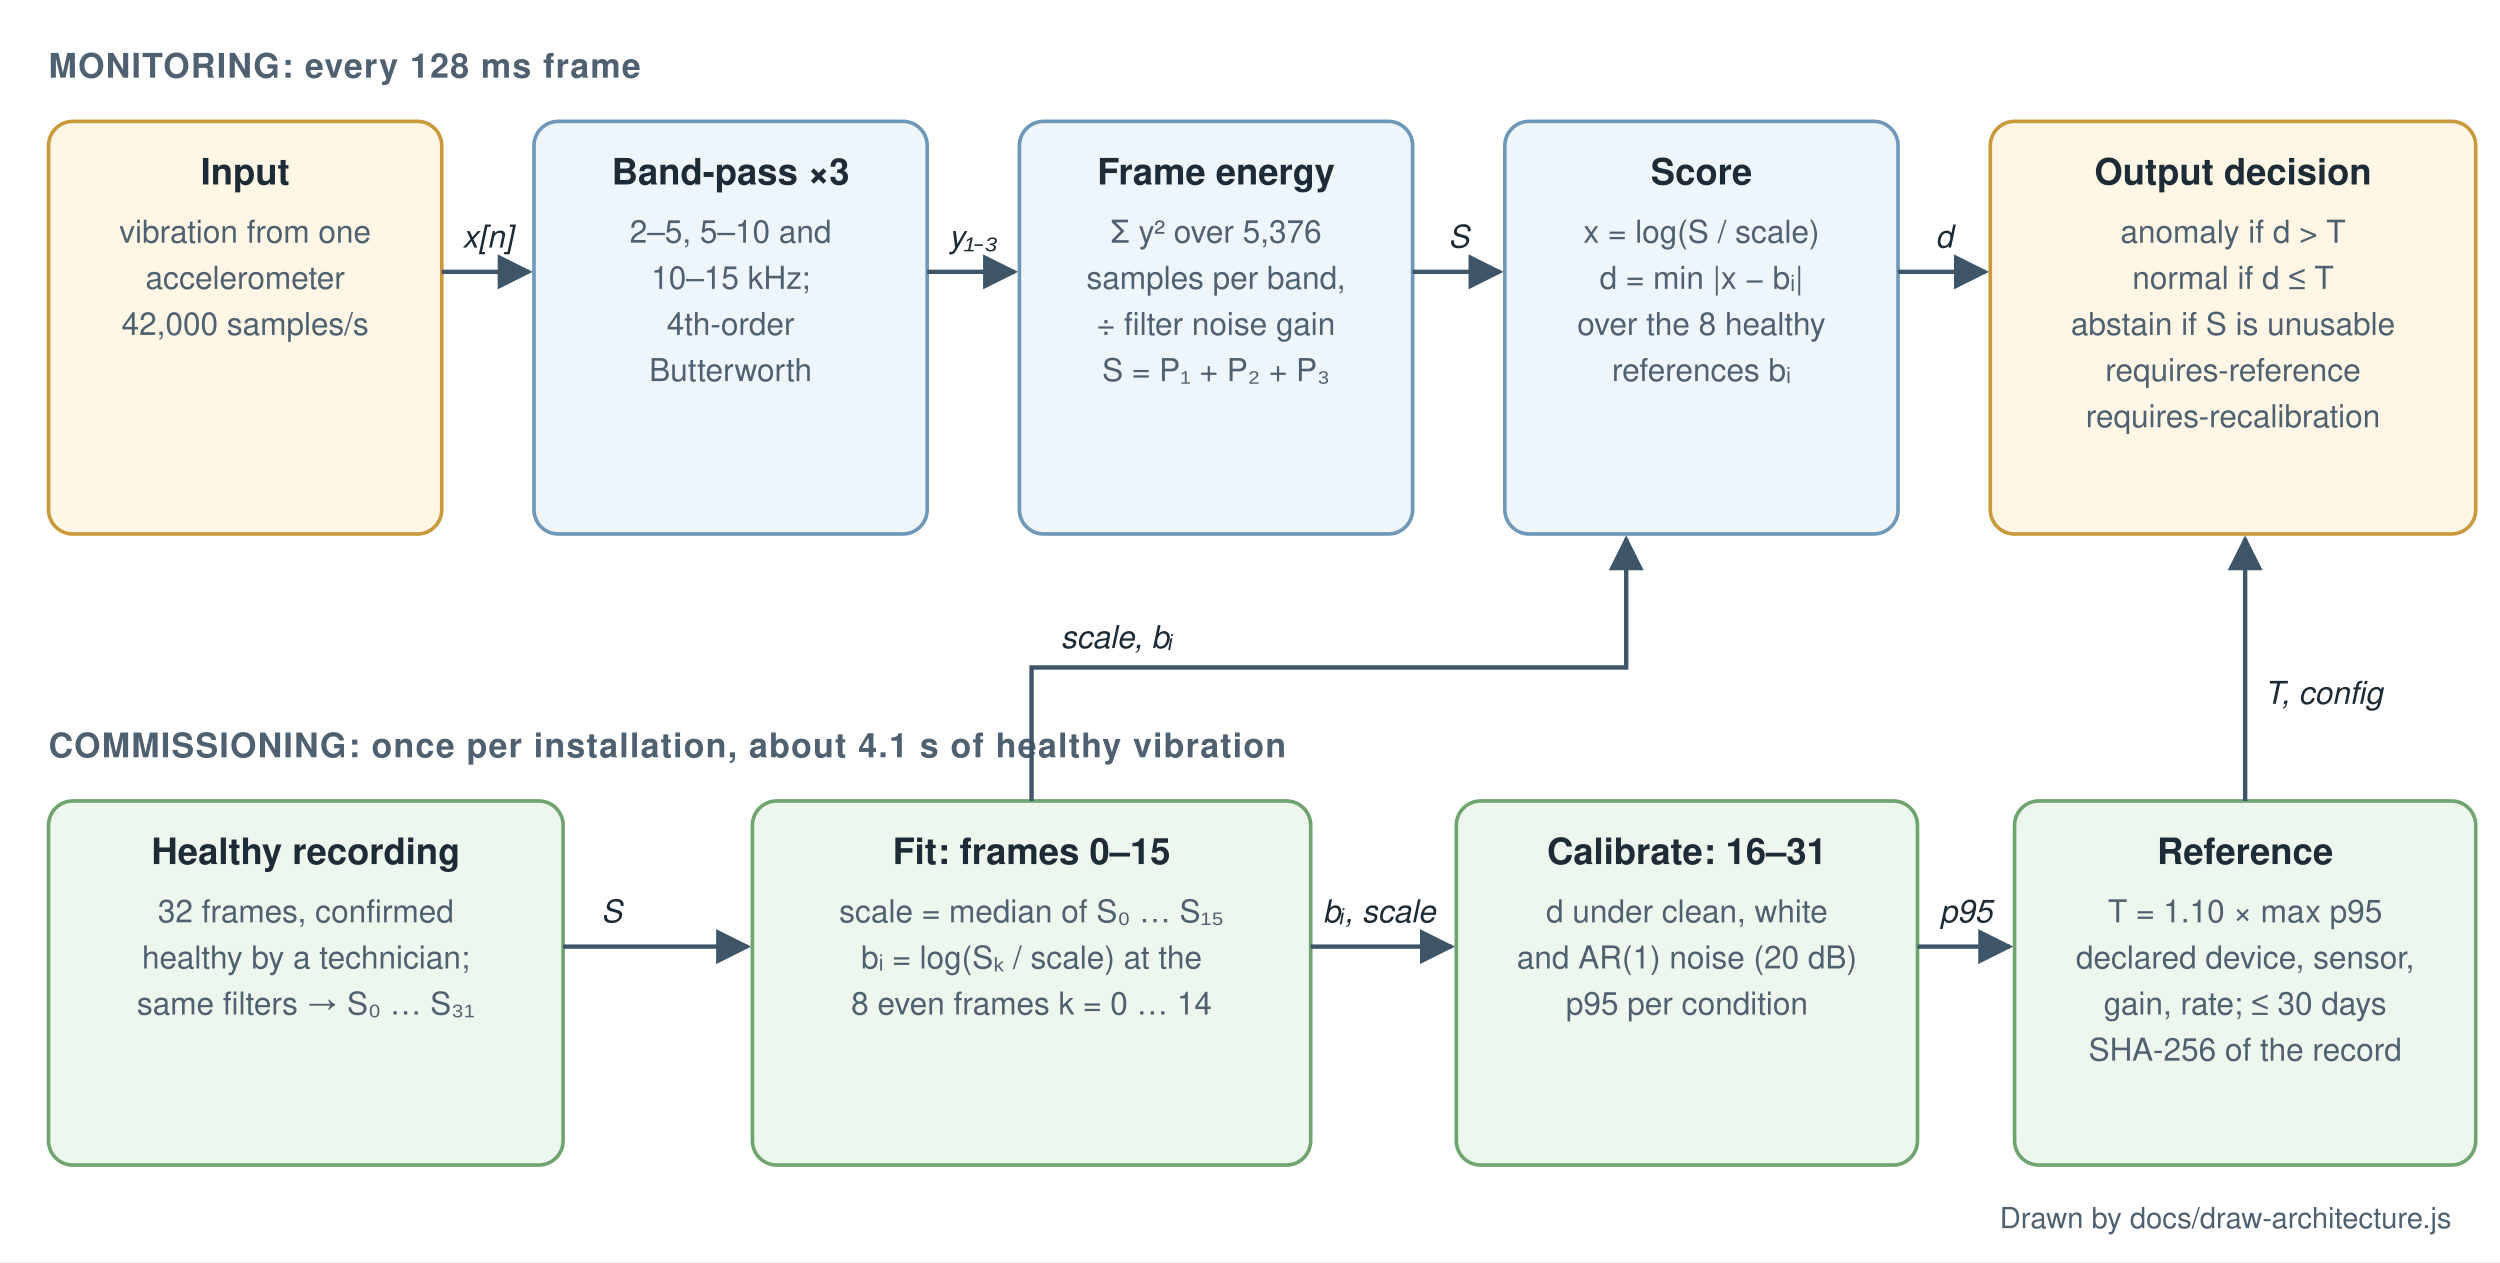
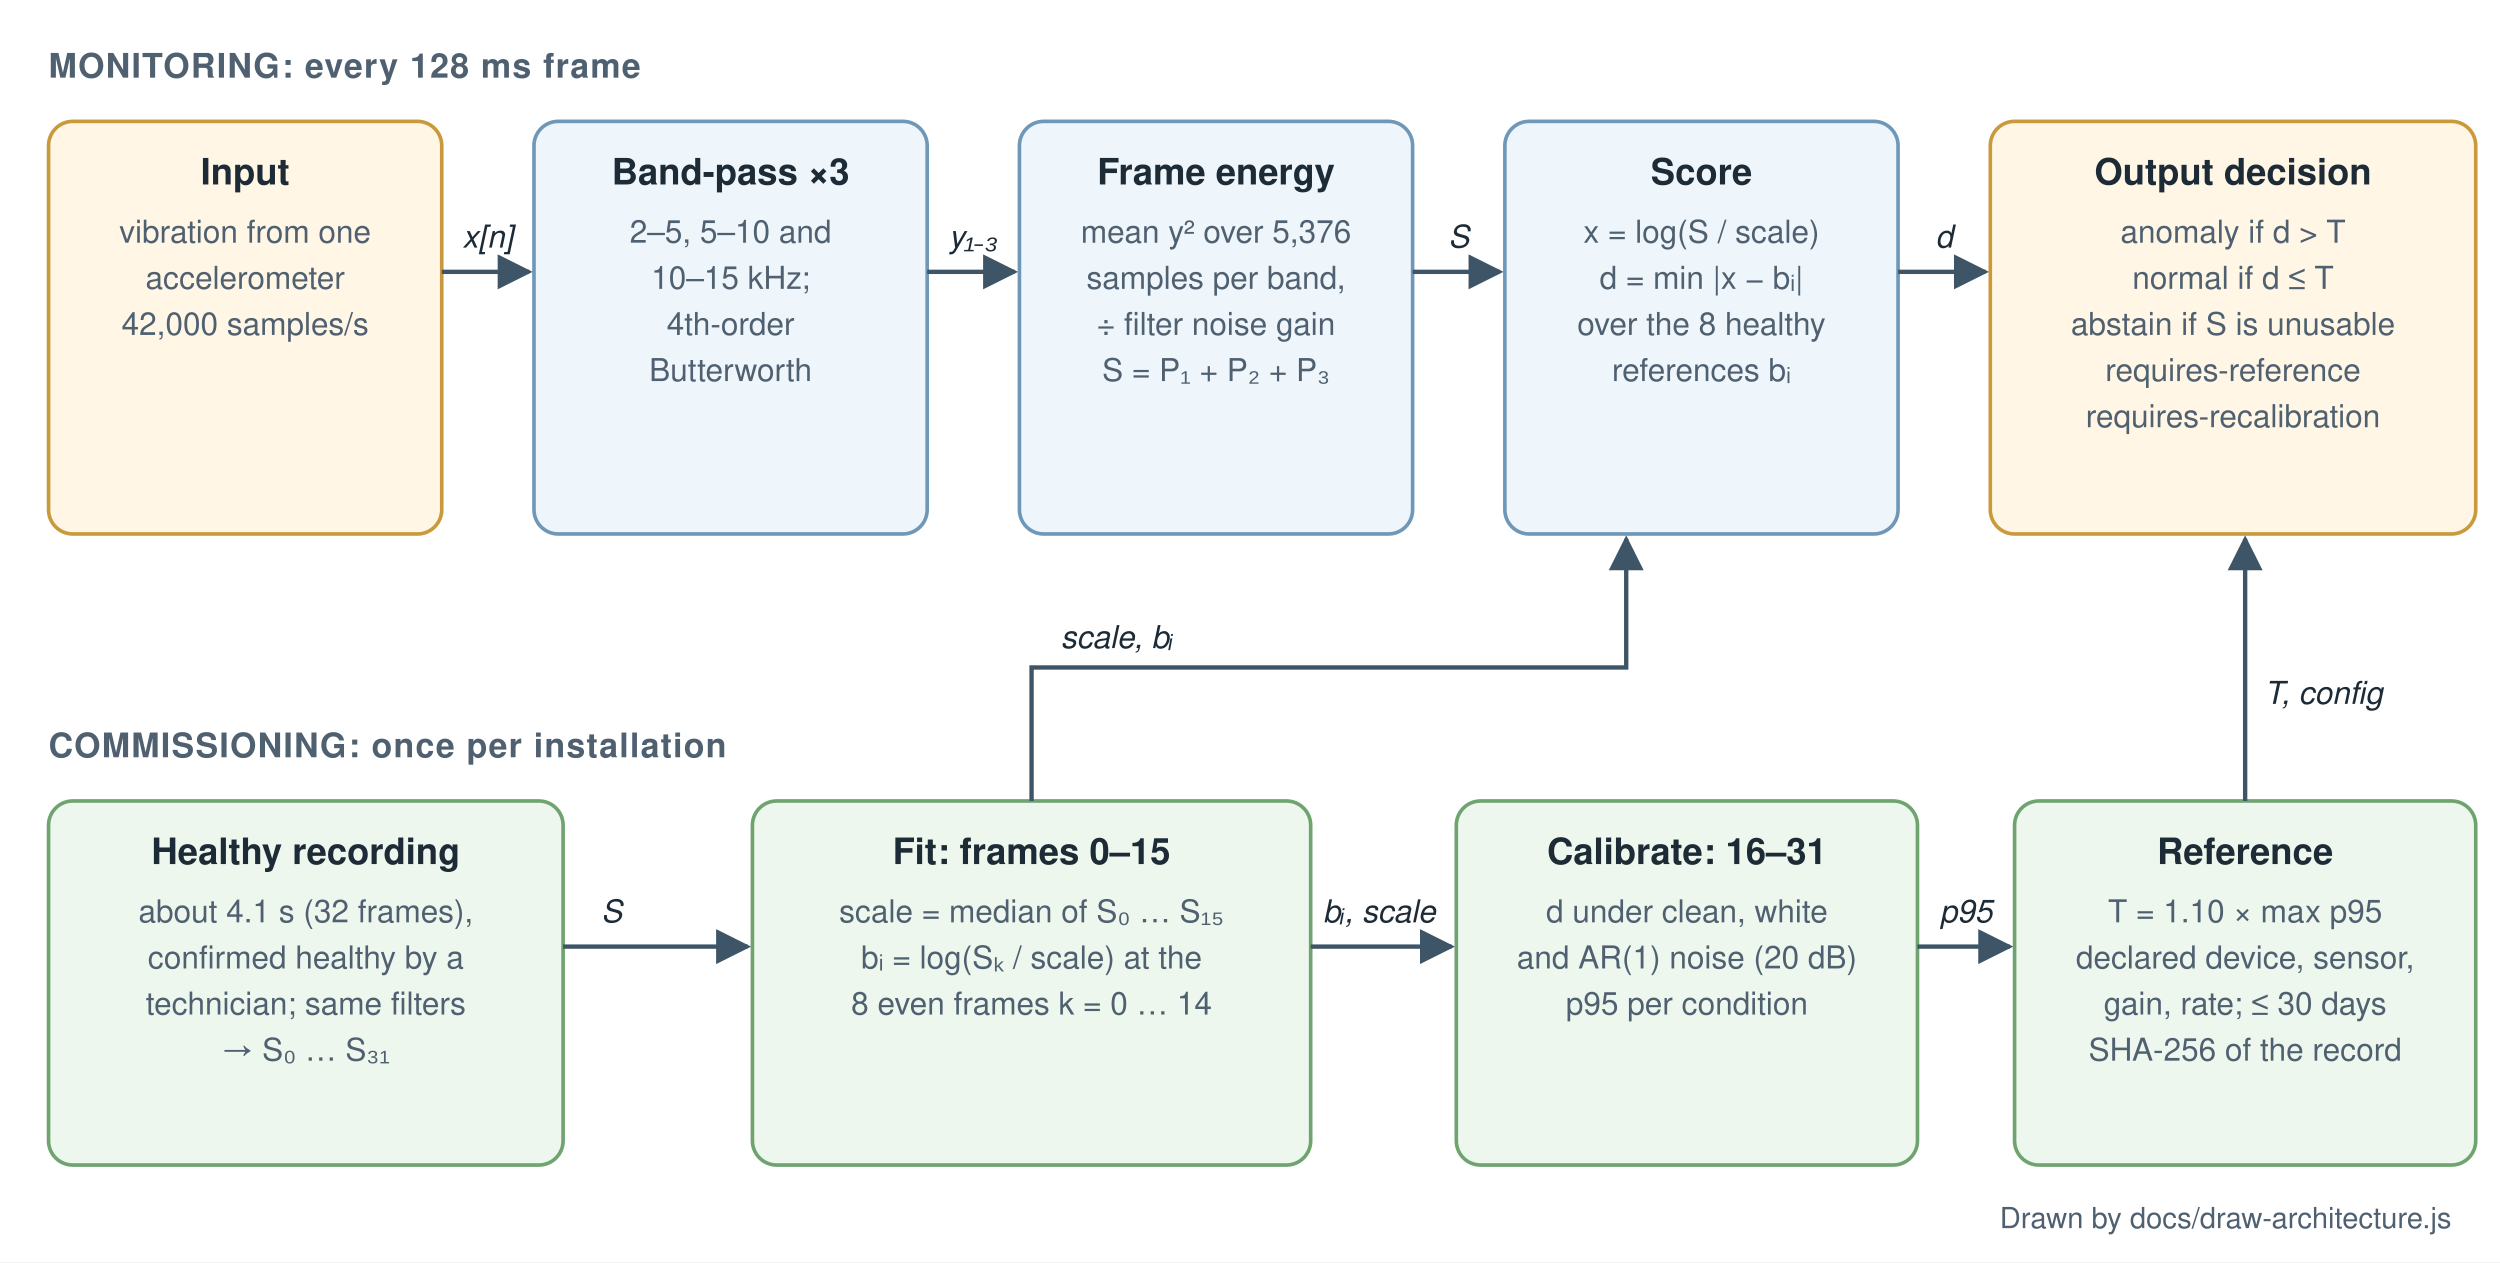
<svg xmlns="http://www.w3.org/2000/svg" width="1030" height="520" viewBox="0 0 1030 520" font-family="Segoe UI, Helvetica, Arial, sans-serif" role="img" aria-labelledby="title desc">
  <defs>
    <marker id="head" viewBox="0 0 10 10" refX="9" refY="5" markerWidth="8" markerHeight="8" orient="auto-start-reverse">
      <path d="M0 0 L10 5 L0 10 z" fill="#3d5566" />
    </marker>
  </defs>
  <rect width="1030" height="520" fill="#ffffff" />
  <text x="20" y="32" font-size="14" font-weight="600" fill="#4f6070" letter-spacing="0.5">MONITORING: every 128 ms frame</text>
  <rect x="20" y="50" width="162" height="170" rx="10" fill="#fff6e5" stroke="#c99a3c" stroke-width="1.5" />
  <text x="101" y="76" font-size="15" font-weight="600" fill="#1d2b36" text-anchor="middle">Input</text>
  <text x="101" y="100" font-size="13" fill="#4f6070" text-anchor="middle">vibration from one</text>
  <text x="101" y="119" font-size="13" fill="#4f6070" text-anchor="middle">accelerometer</text>
  <text x="101" y="138" font-size="13" fill="#4f6070" text-anchor="middle">42,000 samples/s</text>
  <rect x="220" y="50" width="162" height="170" rx="10" fill="#eef5fb" stroke="#6f97b8" stroke-width="1.5" />
  <text x="301" y="76" font-size="15" font-weight="600" fill="#1d2b36" text-anchor="middle">Band-pass ×3</text>
  <text x="301" y="100" font-size="13" fill="#4f6070" text-anchor="middle">2–5, 5–10 and</text>
  <text x="301" y="119" font-size="13" fill="#4f6070" text-anchor="middle">10–15 kHz;</text>
  <text x="301" y="138" font-size="13" fill="#4f6070" text-anchor="middle">4th-order</text>
  <text x="301" y="157" font-size="13" fill="#4f6070" text-anchor="middle">Butterworth</text>
  <rect x="420" y="50" width="162" height="170" rx="10" fill="#eef5fb" stroke="#6f97b8" stroke-width="1.5" />
  <text x="501" y="76" font-size="15" font-weight="600" fill="#1d2b36" text-anchor="middle">Frame energy</text>
-   <text x="501" y="100" font-size="13" fill="#4f6070" text-anchor="middle">Σ y² over 5,376</text>
+   <text x="501" y="100" font-size="13" fill="#4f6070" text-anchor="middle">mean y² over 5,376</text>
  <text x="501" y="119" font-size="13" fill="#4f6070" text-anchor="middle">samples per band,</text>
  <text x="501" y="138" font-size="13" fill="#4f6070" text-anchor="middle">÷ filter noise gain</text>
  <text x="501" y="157" font-size="13" fill="#4f6070" text-anchor="middle">S = P₁ + P₂ + P₃</text>
  <rect x="620" y="50" width="162" height="170" rx="10" fill="#eef5fb" stroke="#6f97b8" stroke-width="1.5" />
  <text x="701" y="76" font-size="15" font-weight="600" fill="#1d2b36" text-anchor="middle">Score</text>
  <text x="701" y="100" font-size="13" fill="#4f6070" text-anchor="middle">x = log(S / scale)</text>
  <text x="701" y="119" font-size="13" fill="#4f6070" text-anchor="middle">d = min |x − bᵢ|</text>
  <text x="701" y="138" font-size="13" fill="#4f6070" text-anchor="middle">over the 8 healthy</text>
  <text x="701" y="157" font-size="13" fill="#4f6070" text-anchor="middle">references bᵢ</text>
  <rect x="820" y="50" width="200" height="170" rx="10" fill="#fff6e5" stroke="#c99a3c" stroke-width="1.5" />
  <text x="920" y="76" font-size="15" font-weight="600" fill="#1d2b36" text-anchor="middle">Output decision</text>
  <text x="920" y="100" font-size="13" fill="#4f6070" text-anchor="middle">anomaly if d &gt; T</text>
  <text x="920" y="119" font-size="13" fill="#4f6070" text-anchor="middle">normal if d ≤ T</text>
  <text x="920" y="138" font-size="13" fill="#4f6070" text-anchor="middle">abstain if S is unusable</text>
  <text x="920" y="157" font-size="13" fill="#4f6070" text-anchor="middle">requires-reference</text>
  <text x="920" y="176" font-size="13" fill="#4f6070" text-anchor="middle">requires-recalibration</text>
  <path d="M182 112 L218 112" fill="none" stroke="#3d5566" stroke-width="1.8" marker-end="url(#head)" />
  <text x="201" y="102" font-size="13" font-style="italic" fill="#1d2b36" text-anchor="middle">x[n]</text>
  <path d="M382 112 L418 112" fill="none" stroke="#3d5566" stroke-width="1.8" marker-end="url(#head)" />
  <text x="401" y="102" font-size="13" font-style="italic" fill="#1d2b36" text-anchor="middle">y₁₋₃</text>
  <path d="M582 112 L618 112" fill="none" stroke="#3d5566" stroke-width="1.8" marker-end="url(#head)" />
  <text x="601" y="102" font-size="13" font-style="italic" fill="#1d2b36" text-anchor="middle">S</text>
  <path d="M782 112 L818 112" fill="none" stroke="#3d5566" stroke-width="1.8" marker-end="url(#head)" />
  <text x="801" y="102" font-size="13" font-style="italic" fill="#1d2b36" text-anchor="middle">d</text>
-   <text x="20" y="312" font-size="14" font-weight="600" fill="#4f6070" letter-spacing="0.5">COMMISSIONING: once per installation, about 4.1 s of healthy vibration</text>
+   <text x="20" y="312" font-size="14" font-weight="600" fill="#4f6070" letter-spacing="0.5">COMMISSIONING: once per installation</text>
  <rect x="20" y="330" width="212" height="150" rx="10" fill="#eef7ee" stroke="#6fa36f" stroke-width="1.5" />
  <text x="126" y="356" font-size="15" font-weight="600" fill="#1d2b36" text-anchor="middle">Healthy recording</text>
-   <text x="126" y="380" font-size="13" fill="#4f6070" text-anchor="middle">32 frames, confirmed</text>
-   <text x="126" y="399" font-size="13" fill="#4f6070" text-anchor="middle">healthy by a technician;</text>
-   <text x="126" y="418" font-size="13" fill="#4f6070" text-anchor="middle">same filters → S₀ … S₃₁</text>
+   <text x="126" y="380" font-size="13" fill="#4f6070" text-anchor="middle">about 4.1 s (32 frames),</text>
+   <text x="126" y="399" font-size="13" fill="#4f6070" text-anchor="middle">confirmed healthy by a</text>
+   <text x="126" y="418" font-size="13" fill="#4f6070" text-anchor="middle">technician; same filters</text>
+   <text x="126" y="437" font-size="13" fill="#4f6070" text-anchor="middle">→ S₀ … S₃₁</text>
  <rect x="310" y="330" width="230" height="150" rx="10" fill="#eef7ee" stroke="#6fa36f" stroke-width="1.5" />
  <text x="425" y="356" font-size="15" font-weight="600" fill="#1d2b36" text-anchor="middle">Fit: frames 0–15</text>
  <text x="425" y="380" font-size="13" fill="#4f6070" text-anchor="middle">scale = median of S₀ … S₁₅</text>
  <text x="425" y="399" font-size="13" fill="#4f6070" text-anchor="middle">bᵢ = log(Sₖ / scale) at the</text>
  <text x="425" y="418" font-size="13" fill="#4f6070" text-anchor="middle">8 even frames k = 0 … 14</text>
  <rect x="600" y="330" width="190" height="150" rx="10" fill="#eef7ee" stroke="#6fa36f" stroke-width="1.5" />
  <text x="695" y="356" font-size="15" font-weight="600" fill="#1d2b36" text-anchor="middle">Calibrate: 16–31</text>
  <text x="695" y="380" font-size="13" fill="#4f6070" text-anchor="middle">d under clean, white</text>
  <text x="695" y="399" font-size="13" fill="#4f6070" text-anchor="middle">and AR(1) noise (20 dB)</text>
  <text x="695" y="418" font-size="13" fill="#4f6070" text-anchor="middle">p95 per condition</text>
  <rect x="830" y="330" width="190" height="150" rx="10" fill="#eef7ee" stroke="#6fa36f" stroke-width="1.5" />
  <text x="925" y="356" font-size="15" font-weight="600" fill="#1d2b36" text-anchor="middle">Reference</text>
  <text x="925" y="380" font-size="13" fill="#4f6070" text-anchor="middle">T = 1.10 × max p95</text>
  <text x="925" y="399" font-size="13" fill="#4f6070" text-anchor="middle">declared device, sensor,</text>
  <text x="925" y="418" font-size="13" fill="#4f6070" text-anchor="middle">gain, rate; ≤ 30 days</text>
  <text x="925" y="437" font-size="13" fill="#4f6070" text-anchor="middle">SHA-256 of the record</text>
  <path d="M232 390 L308 390" fill="none" stroke="#3d5566" stroke-width="1.8" marker-end="url(#head)" />
  <text x="252" y="380" font-size="13" font-style="italic" fill="#1d2b36" text-anchor="middle">S</text>
  <path d="M540 390 L598 390" fill="none" stroke="#3d5566" stroke-width="1.8" marker-end="url(#head)" />
  <text x="545" y="380" font-size="13" font-style="italic" fill="#1d2b36" text-anchor="start">bᵢ, scale</text>
  <path d="M790 390 L828 390" fill="none" stroke="#3d5566" stroke-width="1.8" marker-end="url(#head)" />
  <text x="810" y="380" font-size="13" font-style="italic" fill="#1d2b36" text-anchor="middle">p95</text>
  <path d="M425 330 L425 275 L670 275 L670 222" fill="none" stroke="#3d5566" stroke-width="1.8" marker-end="url(#head)" />
  <text x="437" y="267" font-size="13" font-style="italic" fill="#1d2b36" text-anchor="start">scale, bᵢ</text>
  <path d="M925 330 L925 222" fill="none" stroke="#3d5566" stroke-width="1.8" marker-end="url(#head)" />
  <text x="933" y="290" font-size="13" font-style="italic" fill="#1d2b36" text-anchor="start">T, config</text>
  <text x="1010" y="506" font-size="12" fill="#4f6070" text-anchor="end">Drawn by docs/draw-architecture.js</text>
</svg>
